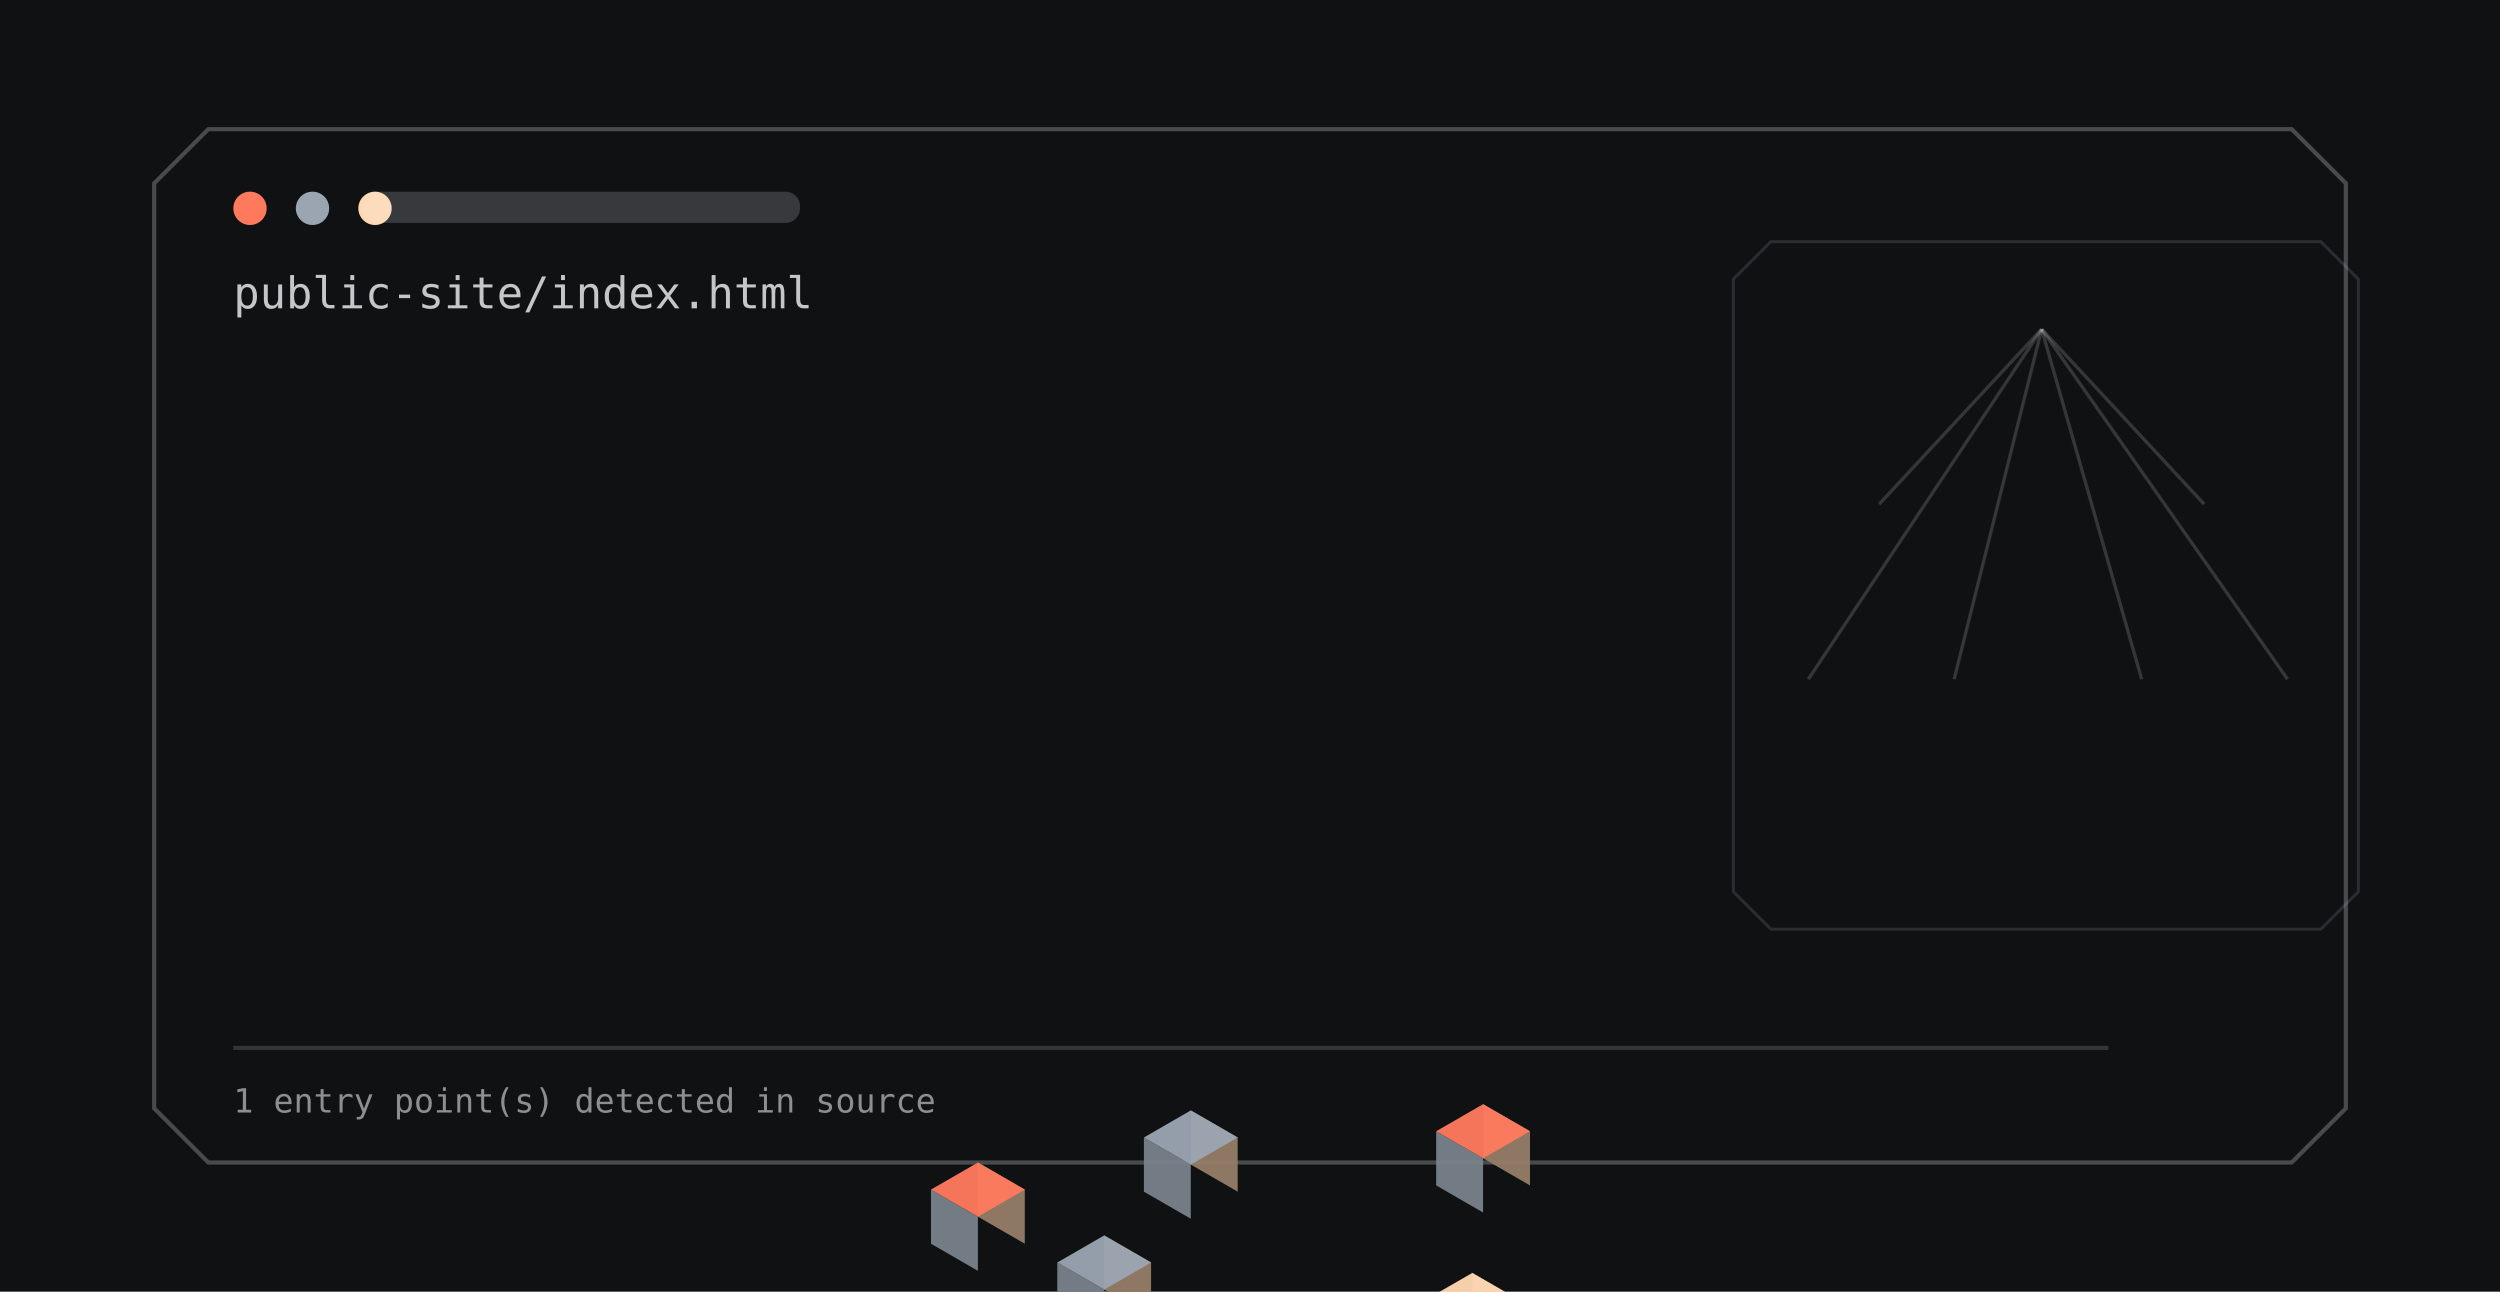
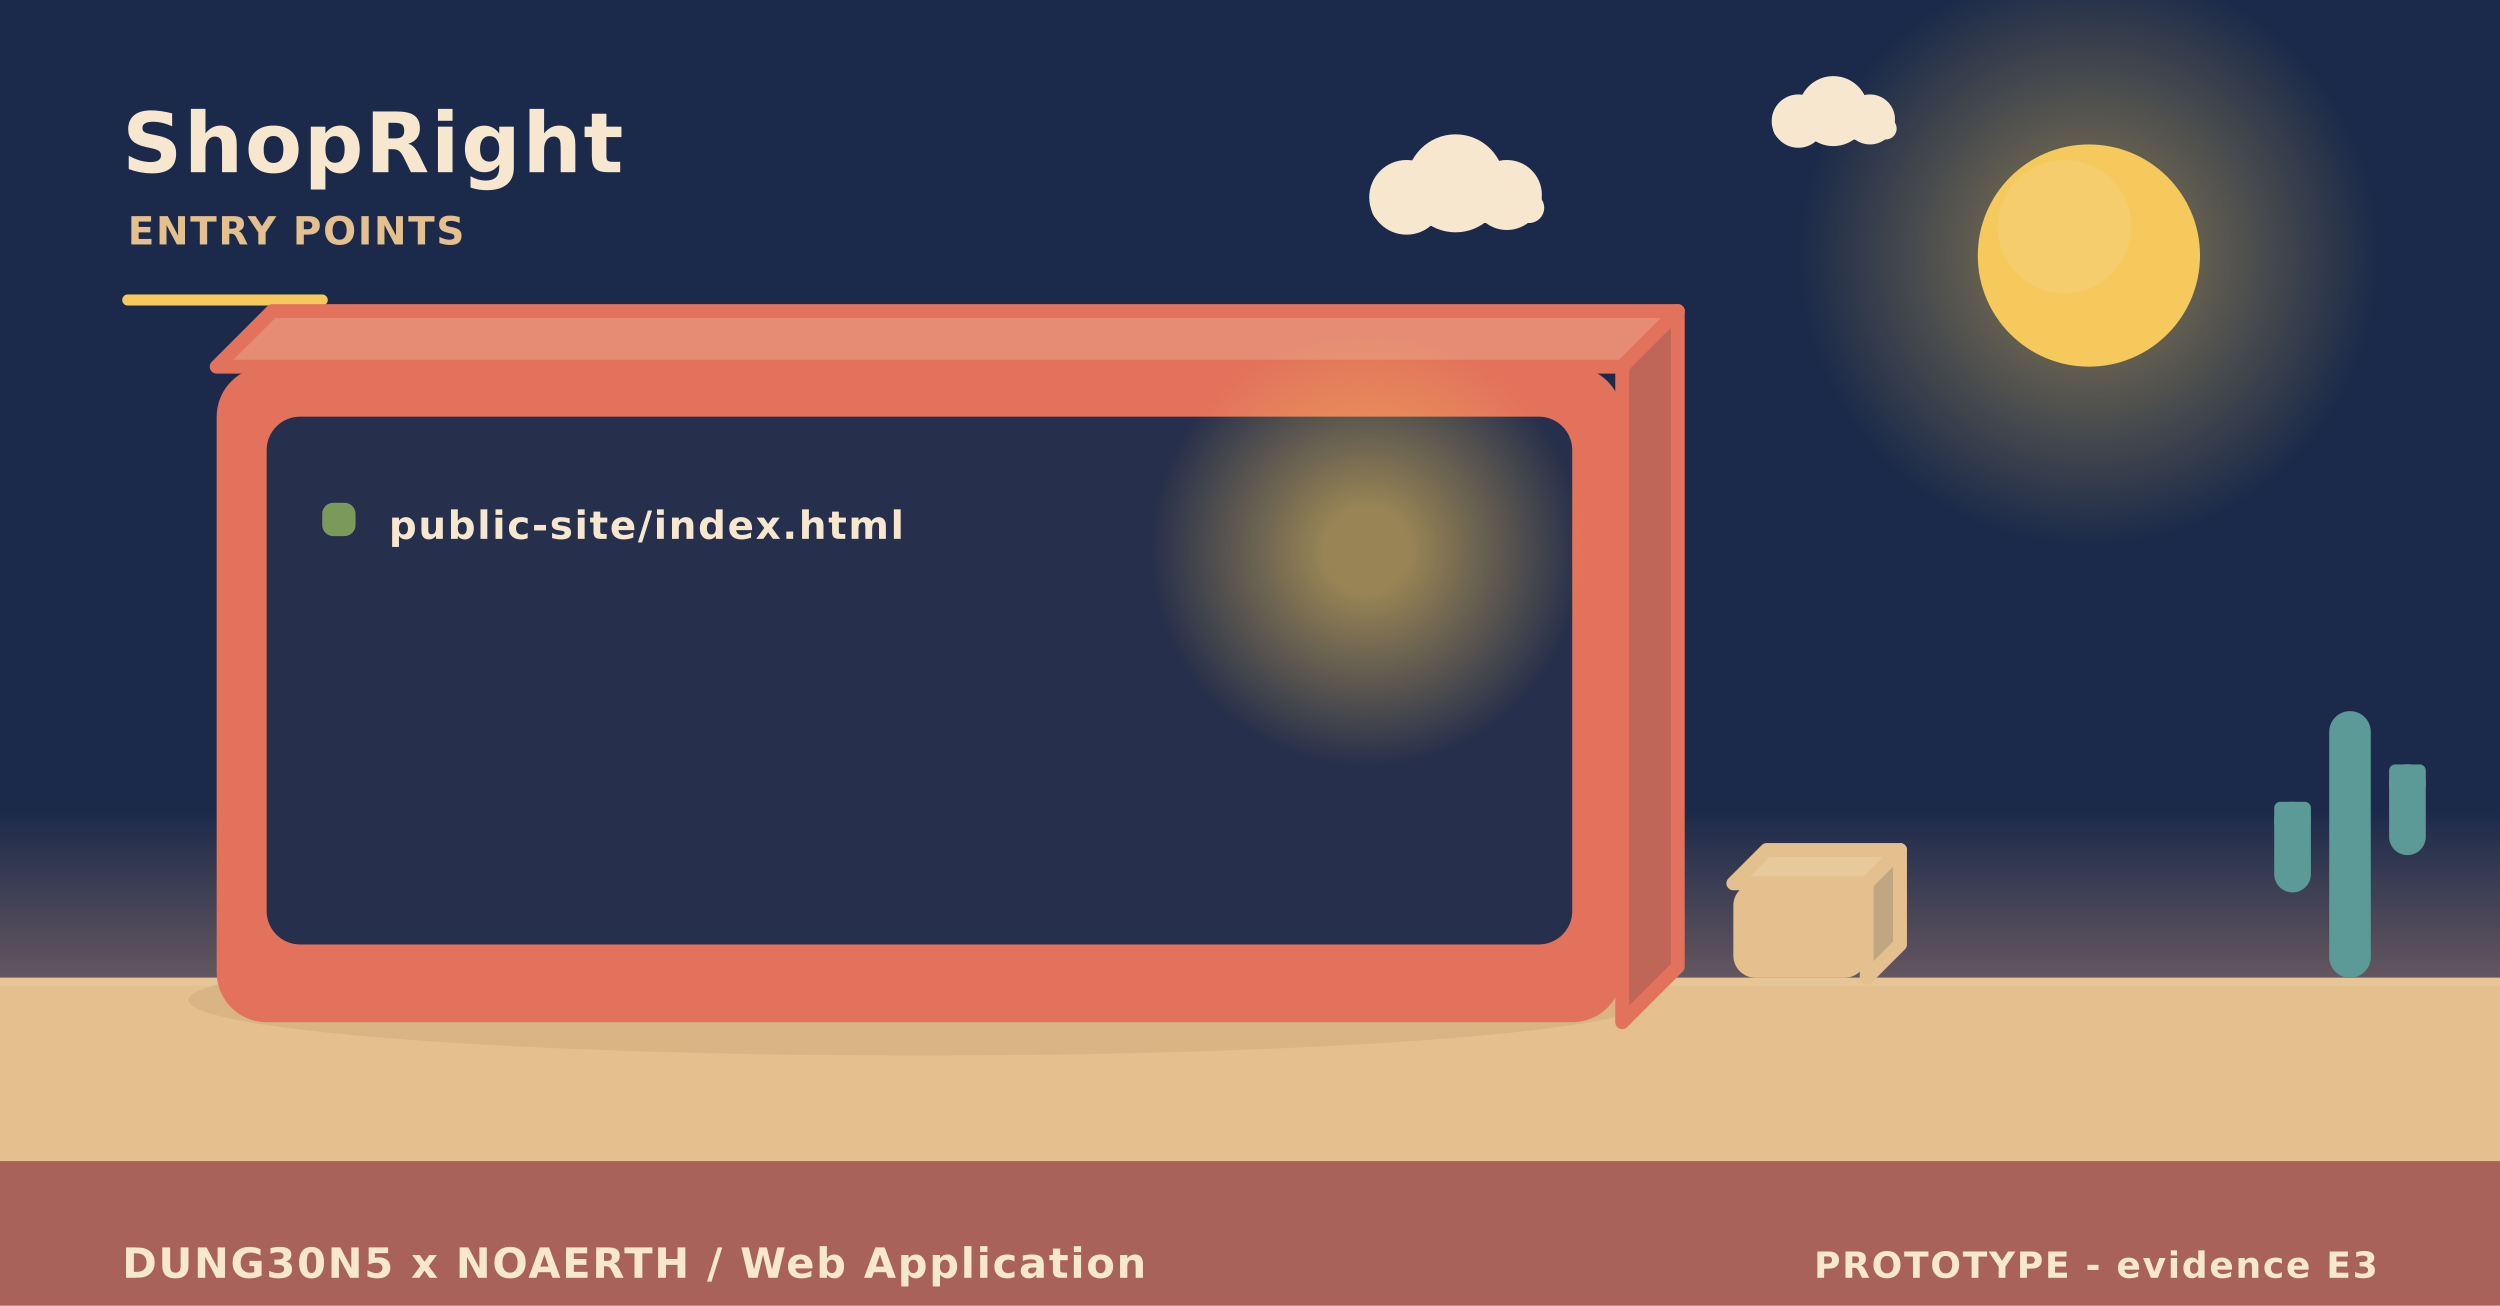
- <svg xmlns="http://www.w3.org/2000/svg" viewBox="0 0 1200 620" width="1200" height="620" role="img" aria-label="ShopRight command surface">
-   <rect width="1200" height="620" fill="#0f1113" />
-   <defs>
-     <linearGradient id="gt" x1="0" y1="0" x2="1" y2="1">
-       <stop offset="0%" stop-color="#ff7a5c" />
-       <stop offset="100%" stop-color="#9aa5b1" />
-     </linearGradient>
-   </defs>
-   <path d="M100.00,62.00 H1100.00 L1126.00,88.00 V532.00 L1100.00,558.00 H100.00 L74.00,532.00 V88.00 Z" fill="none" stroke="rgba(241,243,245,0.300)" stroke-width="2.00" opacity="0.85" />
-   <circle cx="120.00" cy="100.00" r="8.00" fill="#ff7a5c" opacity="1.00" />
-   <circle cx="150.00" cy="100.00" r="8.00" fill="#9aa5b1" opacity="1.00" />
-   <circle cx="180.00" cy="100.00" r="8.00" fill="#ffd8b1" opacity="1.00" />
-   <rect x="174.00" y="92.00" width="210.00" height="15.00" rx="7.00" fill="rgba(241,243,245,0.180)" opacity="1.00" />
-   <text x="112" y="148" font-family="ui-monospace,SFMono-Regular,Menlo,monospace" font-size="21" fill="rgba(241,243,245,0.800)">public-site/index.html</text>
-   <path d="M850.00,116.00 H1114.00 L1132.00,134.00 V428.00 L1114.00,446.00 H850.00 L832.00,428.00 V134.00 Z" fill="none" stroke="rgba(241,243,245,0.180)" stroke-width="1.40" opacity="0.70" />
-   <line x1="980.00" y1="158.00" x2="902.00" y2="242.00" stroke="rgba(241,243,245,0.300)" stroke-width="1.60" opacity="0.55" />
-   <line x1="980.00" y1="158.00" x2="1058.00" y2="242.00" stroke="rgba(241,243,245,0.300)" stroke-width="1.60" opacity="0.55" />
-   <line x1="980.00" y1="158.00" x2="868.00" y2="326.00" stroke="rgba(241,243,245,0.300)" stroke-width="1.60" opacity="0.55" />
-   <line x1="980.00" y1="158.00" x2="938.00" y2="326.00" stroke="rgba(241,243,245,0.300)" stroke-width="1.60" opacity="0.55" />
-   <line x1="980.00" y1="158.00" x2="1028.00" y2="326.00" stroke="rgba(241,243,245,0.300)" stroke-width="1.60" opacity="0.55" />
-   <line x1="980.00" y1="158.00" x2="1098.00" y2="326.00" stroke="rgba(241,243,245,0.300)" stroke-width="1.60" opacity="0.55" />
-   <polygon points="711.87,556.00 734.39,569.00 734.39,543.00 711.87,530.00" fill="#947d67" opacity="0.95" />
-   <polygon points="689.36,569.00 711.87,582.00 711.87,556.00 689.36,543.00" fill="#78818a" opacity="0.95" />
-   <polygon points="711.87,530.00 734.39,543.00 711.87,556.00 689.36,543.00" fill="#ff7a5c" opacity="0.95" />
-   <polygon points="571.58,559.00 594.09,572.00 594.09,546.00 571.58,533.00" fill="#947d67" opacity="0.95" />
-   <polygon points="549.06,572.00 571.58,585.00 571.58,559.00 549.06,546.00" fill="#78818a" opacity="0.95" />
-   <polygon points="571.58,533.00 594.09,546.00 571.58,559.00 549.06,546.00" fill="#9aa5b1" opacity="0.95" />
-   <polygon points="706.68,637.00 729.19,650.00 729.19,624.00 706.68,611.00" fill="#947d67" opacity="0.95" />
-   <polygon points="684.16,650.00 706.68,663.00 706.68,637.00 684.16,624.00" fill="#78818a" opacity="0.95" />
-   <polygon points="706.68,611.00 729.19,624.00 706.68,637.00 684.16,624.00" fill="#ffd8b1" opacity="0.95" />
-   <polygon points="469.39,584.00 491.90,597.00 491.90,571.00 469.39,558.00" fill="#947d67" opacity="0.95" />
-   <polygon points="446.87,597.00 469.39,610.00 469.39,584.00 446.87,571.00" fill="#78818a" opacity="0.95" />
-   <polygon points="469.39,558.00 491.90,571.00 469.39,584.00 446.87,571.00" fill="#ff7a5c" opacity="0.95" />
-   <polygon points="530.01,619.00 552.52,632.00 552.52,606.00 530.01,593.00" fill="#947d67" opacity="0.95" />
-   <polygon points="507.49,632.00 530.01,645.00 530.01,619.00 507.49,606.00" fill="#78818a" opacity="0.95" />
-   <polygon points="530.01,593.00 552.52,606.00 530.01,619.00 507.49,606.00" fill="#9aa5b1" opacity="0.95" />
-   <polygon points="607.95,664.00 630.47,677.00 630.47,651.00 607.95,638.00" fill="#947d67" opacity="0.95" />
-   <polygon points="585.43,677.00 607.95,690.00 607.95,664.00 585.43,651.00" fill="#78818a" opacity="0.95" />
-   <polygon points="607.95,638.00 630.47,651.00 607.95,664.00 585.43,651.00" fill="#ffd8b1" opacity="0.95" />
-   <polygon points="668.57,699.00 691.09,712.00 691.09,686.00 668.57,673.00" fill="#947d67" opacity="0.95" />
-   <polygon points="646.05,712.00 668.57,725.00 668.57,699.00 646.05,686.00" fill="#78818a" opacity="0.95" />
-   <polygon points="668.57,673.00 691.09,686.00 668.57,699.00 646.05,686.00" fill="#ff7a5c" opacity="0.95" />
-   <rect x="112.00" y="502.00" width="900.00" height="2.00" rx="0.00" fill="rgba(241,243,245,0.160)" opacity="1.00" />
-   <text x="112" y="534" font-family="ui-monospace,Menlo,monospace" font-size="16" fill="rgba(241,243,245,0.550)">1 entry point(s) detected in source</text>
+ <svg xmlns="http://www.w3.org/2000/svg" width="900" height="470" viewBox="0 0 900 470" role="img" aria-label="ShopRight - how it is operated">
+   <linearGradient id="skyt" x1="0" y1="0" x2="0" y2="1">
+     <stop offset="0" stop-color="#1b2a4a" />
+     <stop offset="0.62" stop-color="#1b2a4a" />
+     <stop offset="1" stop-color="#f3ad8a" />
+   </linearGradient>
+   <rect width="900" height="470" fill="url(#skyt)" />
+   <radialGradient id="sunt">
+     <stop offset="0.35" stop-color="#f5c95c" stop-opacity="0.34" />
+     <stop offset="1" stop-color="#f5c95c" stop-opacity="0" />
+   </radialGradient>
+   <circle cx="752" cy="92" r="104" fill="url(#sunt)" />
+   <circle cx="752" cy="92" r="40" fill="#f5c95c" />
+   <circle cx="743.2" cy="81.6" r="24" fill="#f5d27e" opacity="0.5" />
+   <g>
+     <circle cx="524" cy="66" r="17.64" fill="#f6e7ce" />
+     <circle cx="506.36" cy="71.04" r="13.44" fill="#f6e7ce" />
+     <circle cx="542.48" cy="70.2" r="12.6" fill="#f6e7ce" />
+     <rect x="493.76" y="69.36" width="62.16" height="10.92" rx="5.46" fill="#f6e7ce" />
+   </g>
+   <g>
+     <circle cx="660" cy="40" r="12.6" fill="#f6e7ce" />
+     <circle cx="647.4" cy="43.6" r="9.6" fill="#f6e7ce" />
+     <circle cx="673.2" cy="43" r="9" fill="#f6e7ce" />
+     <rect x="638.4" y="42.4" width="44.4" height="7.8" rx="3.9" fill="#f6e7ce" />
+   </g>
+   <rect x="0" y="352" width="900" height="118" fill="#e3c08d" />
+   <rect x="0" y="352" width="900" height="3" fill="#e6c596" />
+   <text x="44" y="62" font-family="Verdana,DejaVu Sans,sans-serif" font-size="30" font-weight="700" letter-spacing="0.6" fill="#f6e7ce" text-anchor="start">ShopRight</text>
+   <text x="46" y="88" font-family="Verdana,DejaVu Sans,sans-serif" font-size="14" font-weight="700" letter-spacing="0.6" fill="#e3c08d" text-anchor="start">ENTRY POINTS</text>
+   <rect x="44" y="106" width="74" height="4" rx="2" fill="#f5c95c" />
+   <ellipse cx="331" cy="360" rx="263.2" ry="20" fill="rgba(138,90,68,0.11)" />
+   <path d="M78,132 L584,132 L604,112 L98,112 Z" fill="#e68c74" stroke="#e2725b" stroke-width="5" stroke-linejoin="round" />
+   <path d="M584,132 L604,112 L604,348 L584,368 Z" fill="#c06658" stroke="#e2725b" stroke-width="5" stroke-linejoin="round" />
+   <rect x="78" y="132" width="506" height="236" rx="18" fill="#e2725b" />
+   <rect x="96" y="150" width="470" height="190" rx="12" fill="#1b2a4a" opacity="0.94" />
+   <radialGradient id="lamp17506">
+     <stop offset="0.2" stop-color="#f5c95c" stop-opacity="0.55" />
+     <stop offset="1" stop-color="#f5c95c" stop-opacity="0" />
+   </radialGradient>
+   <circle cx="492" cy="198" r="78" fill="url(#lamp17506)" />
+   <rect x="116" y="181" width="12" height="12" rx="4" fill="#7a9a5c" />
+   <text x="140" y="194" font-family="Verdana,DejaVu Sans,sans-serif" font-size="14" font-weight="700" letter-spacing="0.6" fill="#f6e7ce" text-anchor="start">public-site/index.html</text>
+   <path d="M624,318 L672,318 L684,306 L636,306 Z" fill="#e7c99b" stroke="#e3c08d" stroke-width="5" stroke-linejoin="round" />
+   <path d="M672,318 L684,306 L684,340 L672,352 Z" fill="#c1a682" stroke="#e3c08d" stroke-width="5" stroke-linejoin="round" />
+   <rect x="624" y="318" width="48" height="34" rx="8" fill="#e3c08d" />
+   <rect x="838.52" y="256" width="14.96" height="96" rx="7.48" fill="#5b9a97" />
+   <rect x="818.72" y="288.64" width="13.2" height="32.64" rx="6.6" fill="#5b9a97" />
+   <rect x="818.72" y="288.64" width="13.2" height="9.6" rx="2.2" fill="#5b9a97" />
+   <rect x="860.08" y="275.2" width="13.2" height="32.64" rx="6.6" fill="#5b9a97" />
+   <rect x="860.08" y="275.2" width="13.2" height="9.6" rx="2.2" fill="#5b9a97" />
+   <rect x="0" y="418" width="900" height="52" rx="0" fill="#a65c56" opacity="0.94" />
+   <text x="44" y="460" font-family="Verdana,DejaVu Sans,sans-serif" font-size="15" font-weight="700" letter-spacing="0.6" fill="#f6e7ce" text-anchor="start">DUNG30N5 x NOAERTH  /  Web Application</text>
+   <text x="856" y="460" font-family="Verdana,DejaVu Sans,sans-serif" font-size="13" font-weight="700" letter-spacing="0.6" fill="#f6e7ce" text-anchor="end">PROTOTYPE  -  evidence E3</text>
</svg>
